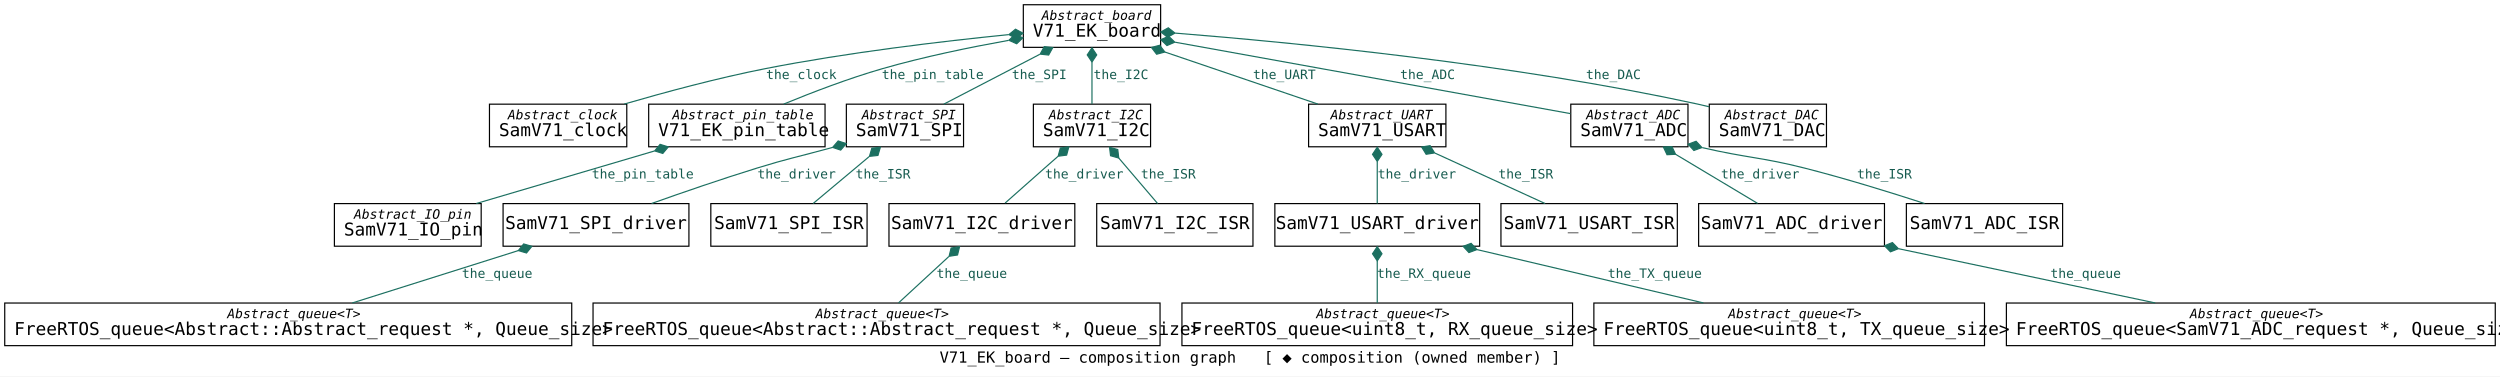
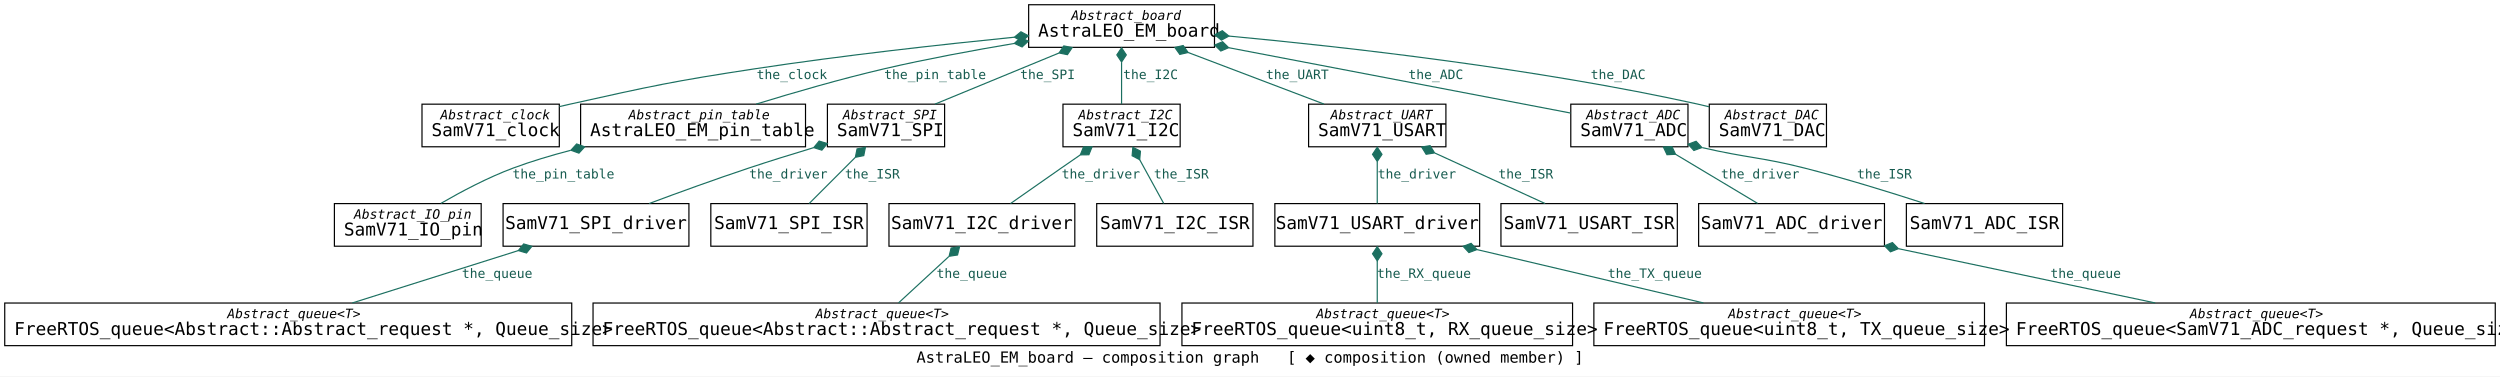
<svg xmlns="http://www.w3.org/2000/svg" width="2112pt" height="318pt" viewBox="0.00 0.00 2112.00 318.00">
  <g id="graph0" class="graph" transform="scale(1 1) rotate(0) translate(4 314)">
    <polygon fill="white" stroke="transparent" points="-4,4 -4,-314 2108,-314 2108,4 -4,4" />
-     <text text-anchor="middle" x="1052" y="-7.6" font-family="Consolas" font-size="13.00">V71_EK_board — composition graph   [ ◆ composition (owned member) ]</text>
+     <text text-anchor="middle" x="1052" y="-7.6" font-family="Consolas" font-size="13.00">AstraLEO_EM_board — composition graph   [ ◆ composition (owned member) ]</text>
    <g id="node1" class="node">
-       <polygon fill="none" stroke="black" points="976.5,-310 860.5,-310 860.5,-274 976.5,-274 976.5,-310" />
-       <text text-anchor="start" x="876" y="-297.2" font-family="Consolas" font-style="italic" font-size="11.00">Abstract_board</text>
-       <text text-anchor="start" x="868.5" y="-283" font-family="Consolas" font-size="15.00">V71_EK_board</text>
+       <polygon fill="none" stroke="black" points="1022,-310 865,-310 865,-274 1022,-274 1022,-310" />
+       <text text-anchor="start" x="901" y="-297.2" font-family="Consolas" font-style="italic" font-size="11.00">Abstract_board</text>
+       <text text-anchor="start" x="873" y="-283" font-family="Consolas" font-size="15.00">AstraLEO_EM_board</text>
    </g>
    <g id="node2" class="node">
-       <polygon fill="none" stroke="black" points="525.5,-226 409.5,-226 409.5,-190 525.5,-190 525.5,-226" />
-       <text text-anchor="start" x="425" y="-213.2" font-family="Consolas" font-style="italic" font-size="11.00">Abstract_clock</text>
-       <text text-anchor="start" x="417.5" y="-199" font-family="Consolas" font-size="15.00">SamV71_clock</text>
+       <polygon fill="none" stroke="black" points="468.5,-226 352.5,-226 352.5,-190 468.5,-190 468.5,-226" />
+       <text text-anchor="start" x="368" y="-213.2" font-family="Consolas" font-style="italic" font-size="11.00">Abstract_clock</text>
+       <text text-anchor="start" x="360.5" y="-199" font-family="Consolas" font-size="15.00">SamV71_clock</text>
    </g>
    <g id="edge1" class="edge">
-       <path fill="none" stroke="#1b6f60" d="M847.97,-284.73C791.94,-279.11 711.78,-269.63 642.5,-256 602.22,-248.08 557.53,-236.02 523.39,-226.1" />
-       <polygon fill="#1b6f60" stroke="#1b6f60" points="848.3,-284.76 854.67,-281.37 860.25,-285.94 853.88,-289.33 848.3,-284.76" />
-       <text text-anchor="middle" x="673" y="-247.2" font-family="Consolas" font-size="11.00" fill="#155a4e"> the_clock</text>
+       <path fill="none" stroke="#1b6f60" d="M852.82,-282.56C791.11,-276.37 707.68,-267.12 634.5,-256 564.27,-245.33 546.85,-241.41 477.5,-226 474.57,-225.35 471.58,-224.66 468.55,-223.96" />
+       <polygon fill="#1b6f60" stroke="#1b6f60" points="852.92,-282.57 859.29,-279.18 864.86,-283.76 858.49,-287.14 852.92,-282.57" />
+       <text text-anchor="middle" x="665" y="-247.2" font-family="Consolas" font-size="11.00" fill="#155a4e"> the_clock</text>
    </g>
    <g id="node3" class="node">
-       <polygon fill="none" stroke="black" points="693,-226 544,-226 544,-190 693,-190 693,-226" />
-       <text text-anchor="start" x="564" y="-213.2" font-family="Consolas" font-style="italic" font-size="11.00">Abstract_pin_table</text>
-       <text text-anchor="start" x="552" y="-199" font-family="Consolas" font-size="15.00">V71_EK_pin_table</text>
+       <polygon fill="none" stroke="black" points="676.5,-226 486.5,-226 486.5,-190 676.5,-190 676.5,-226" />
+       <text text-anchor="start" x="527" y="-213.2" font-family="Consolas" font-style="italic" font-size="11.00">Abstract_pin_table</text>
+       <text text-anchor="start" x="494.5" y="-199" font-family="Consolas" font-size="15.00">AstraLEO_EM_pin_table</text>
    </g>
    <g id="edge2" class="edge">
-       <path fill="none" stroke="#1b6f60" d="M847.92,-279.88C815.24,-274.01 776.07,-265.94 741.5,-256 713.05,-247.82 681.91,-235.88 658.08,-226.09" />
-       <polygon fill="#1b6f60" stroke="#1b6f60" points="848.29,-279.95 854.9,-277.04 860.11,-282.02 853.51,-284.92 848.29,-279.95" />
-       <text text-anchor="middle" x="784" y="-247.2" font-family="Consolas" font-size="11.00" fill="#155a4e"> the_pin_table</text>
+       <path fill="none" stroke="#1b6f60" d="M852.79,-277.28C818.4,-271.51 778.98,-264.23 743.5,-256 706.84,-247.5 666.17,-235.69 634.75,-226.04" />
+       <polygon fill="#1b6f60" stroke="#1b6f60" points="852.9,-277.3 859.47,-274.33 864.74,-279.25 858.17,-282.22 852.9,-277.3" />
+       <text text-anchor="middle" x="786" y="-247.2" font-family="Consolas" font-size="11.00" fill="#155a4e"> the_pin_table</text>
    </g>
    <g id="node5" class="node">
-       <polygon fill="none" stroke="black" points="810,-226 711,-226 711,-190 810,-190 810,-226" />
-       <text text-anchor="start" x="724" y="-213.2" font-family="Consolas" font-style="italic" font-size="11.00">Abstract_SPI</text>
-       <text text-anchor="start" x="719" y="-199" font-family="Consolas" font-size="15.00">SamV71_SPI</text>
+       <polygon fill="none" stroke="black" points="794,-226 695,-226 695,-190 794,-190 794,-226" />
+       <text text-anchor="start" x="708" y="-213.2" font-family="Consolas" font-style="italic" font-size="11.00">Abstract_SPI</text>
+       <text text-anchor="start" x="703" y="-199" font-family="Consolas" font-size="15.00">SamV71_SPI</text>
    </g>
    <g id="edge4" class="edge">
-       <path fill="none" stroke="#1b6f60" d="M874.41,-268.12C848.7,-254.77 816.8,-238.22 793.31,-226.03" />
-       <polygon fill="#1b6f60" stroke="#1b6f60" points="874.73,-268.28 881.9,-267.5 885.38,-273.81 878.21,-274.6 874.73,-268.28" />
-       <text text-anchor="middle" x="874" y="-247.2" font-family="Consolas" font-size="11.00" fill="#155a4e"> the_SPI</text>
+       <path fill="none" stroke="#1b6f60" d="M890.57,-269.19C857.75,-255.67 816.21,-238.55 785.82,-226.03" />
+       <polygon fill="#1b6f60" stroke="#1b6f60" points="890.69,-269.24 897.76,-267.83 901.78,-273.81 894.71,-275.22 890.69,-269.24" />
+       <text text-anchor="middle" x="881" y="-247.2" font-family="Consolas" font-size="11.00" fill="#155a4e"> the_SPI</text>
    </g>
    <g id="node9" class="node">
-       <polygon fill="none" stroke="black" points="968,-226 869,-226 869,-190 968,-190 968,-226" />
-       <text text-anchor="start" x="882" y="-213.2" font-family="Consolas" font-style="italic" font-size="11.00">Abstract_I2C</text>
-       <text text-anchor="start" x="877" y="-199" font-family="Consolas" font-size="15.00">SamV71_I2C</text>
+       <polygon fill="none" stroke="black" points="993,-226 894,-226 894,-190 993,-190 993,-226" />
+       <text text-anchor="start" x="907" y="-213.2" font-family="Consolas" font-style="italic" font-size="11.00">Abstract_I2C</text>
+       <text text-anchor="start" x="902" y="-199" font-family="Consolas" font-size="15.00">SamV71_I2C</text>
    </g>
    <g id="edge8" class="edge">
-       <path fill="none" stroke="#1b6f60" d="M918.5,-261.48C918.5,-249.59 918.5,-236.31 918.5,-226.08" />
-       <polygon fill="#1b6f60" stroke="#1b6f60" points="918.5,-261.61 922.5,-267.61 918.5,-273.61 914.5,-267.61 918.5,-261.61" />
-       <text text-anchor="middle" x="943" y="-247.2" font-family="Consolas" font-size="11.00" fill="#155a4e"> the_I2C</text>
+       <path fill="none" stroke="#1b6f60" d="M943.5,-261.48C943.5,-249.59 943.5,-236.31 943.5,-226.08" />
+       <polygon fill="#1b6f60" stroke="#1b6f60" points="943.5,-261.61 947.5,-267.61 943.5,-273.61 939.5,-267.61 943.5,-261.61" />
+       <text text-anchor="middle" x="968" y="-247.2" font-family="Consolas" font-size="11.00" fill="#155a4e"> the_I2C</text>
    </g>
    <g id="node13" class="node">
      <polygon fill="none" stroke="black" points="1217.5,-226 1101.5,-226 1101.5,-190 1217.5,-190 1217.5,-226" />
      <text text-anchor="start" x="1120" y="-213.2" font-family="Consolas" font-style="italic" font-size="11.00">Abstract_UART</text>
      <text text-anchor="start" x="1109.5" y="-199" font-family="Consolas" font-size="15.00">SamV71_USART</text>
    </g>
    <g id="edge12" class="edge">
-       <path fill="none" stroke="#1b6f60" d="M980.23,-270C1020.28,-256.37 1071.81,-238.84 1109.34,-226.07" />
-       <polygon fill="#1b6f60" stroke="#1b6f60" points="980.09,-270.04 975.7,-275.76 968.73,-273.91 973.12,-268.19 980.09,-270.04" />
-       <text text-anchor="middle" x="1081" y="-247.2" font-family="Consolas" font-size="11.00" fill="#155a4e"> the_UART</text>
+       <path fill="none" stroke="#1b6f60" d="M999.75,-269.64C1035.52,-256.07 1081.2,-238.73 1114.54,-226.07" />
+       <polygon fill="#1b6f60" stroke="#1b6f60" points="999.74,-269.65 995.55,-275.52 988.52,-273.91 992.71,-268.04 999.74,-269.65" />
+       <text text-anchor="middle" x="1092" y="-247.2" font-family="Consolas" font-size="11.00" fill="#155a4e"> the_UART</text>
    </g>
    <g id="node18" class="node">
      <polygon fill="none" stroke="black" points="1422,-226 1323,-226 1323,-190 1422,-190 1422,-226" />
      <text text-anchor="start" x="1336" y="-213.2" font-family="Consolas" font-style="italic" font-size="11.00">Abstract_ADC</text>
      <text text-anchor="start" x="1331" y="-199" font-family="Consolas" font-size="15.00">SamV71_ADC</text>
    </g>
    <g id="edge17" class="edge">
-       <path fill="none" stroke="#1b6f60" d="M988.78,-278.33C1025.62,-271.68 1071.5,-263.4 1112.5,-256 1185.63,-242.79 1270.32,-227.48 1322.66,-218.02" />
-       <polygon fill="#1b6f60" stroke="#1b6f60" points="988.46,-278.38 983.27,-283.39 976.65,-280.51 981.85,-275.51 988.46,-278.38" />
-       <text text-anchor="middle" x="1202" y="-247.2" font-family="Consolas" font-size="11.00" fill="#155a4e"> the_ADC</text>
+       <path fill="none" stroke="#1b6f60" d="M1034.03,-273.7C1121.97,-256.89 1252.24,-231.99 1322.77,-218.51" />
+       <polygon fill="#1b6f60" stroke="#1b6f60" points="1033.97,-273.71 1028.83,-278.76 1022.19,-275.96 1027.33,-270.9 1033.97,-273.71" />
+       <text text-anchor="middle" x="1209" y="-247.2" font-family="Consolas" font-size="11.00" fill="#155a4e"> the_ADC</text>
    </g>
    <g id="node22" class="node">
      <polygon fill="none" stroke="black" points="1539,-226 1440,-226 1440,-190 1539,-190 1539,-226" />
      <text text-anchor="start" x="1453" y="-213.2" font-family="Consolas" font-style="italic" font-size="11.00">Abstract_DAC</text>
      <text text-anchor="start" x="1448" y="-199" font-family="Consolas" font-size="15.00">SamV71_DAC</text>
    </g>
    <g id="edge21" class="edge">
-       <path fill="none" stroke="#1b6f60" d="M988.91,-286.02C1088.24,-278.11 1274.77,-259.96 1430.5,-226 1433.52,-225.34 1436.61,-224.61 1439.72,-223.84" />
-       <polygon fill="#1b6f60" stroke="#1b6f60" points="988.62,-286.05 982.95,-290.5 976.66,-286.98 982.32,-282.53 988.62,-286.05" />
-       <text text-anchor="middle" x="1359" y="-247.2" font-family="Consolas" font-size="11.00" fill="#155a4e"> the_DAC</text>
+       <path fill="none" stroke="#1b6f60" d="M1034.21,-283.52C1132.63,-274.34 1293.97,-256.15 1430.5,-226 1433.52,-225.33 1436.61,-224.6 1439.72,-223.82" />
+       <polygon fill="#1b6f60" stroke="#1b6f60" points="1034.18,-283.53 1028.58,-288.06 1022.23,-284.63 1027.84,-280.09 1034.18,-283.53" />
+       <text text-anchor="middle" x="1363" y="-247.2" font-family="Consolas" font-size="11.00" fill="#155a4e"> the_DAC</text>
    </g>
    <g id="node4" class="node">
      <polygon fill="none" stroke="black" points="402.5,-142 278.5,-142 278.5,-106 402.5,-106 402.5,-142" />
      <text text-anchor="start" x="295" y="-129.2" font-family="Consolas" font-style="italic" font-size="11.00">Abstract_IO_pin</text>
      <text text-anchor="start" x="286.5" y="-115" font-family="Consolas" font-size="15.00">SamV71_IO_pin</text>
    </g>
    <g id="edge3" class="edge">
-       <path fill="none" stroke="#1b6f60" d="M548.78,-186.43C502.37,-172.74 442.12,-154.97 398.36,-142.07" />
-       <polygon fill="#1b6f60" stroke="#1b6f60" points="549.05,-186.51 555.94,-184.38 560.56,-189.91 553.67,-192.05 549.05,-186.51" />
-       <text text-anchor="middle" x="539" y="-163.2" font-family="Consolas" font-size="11.00" fill="#155a4e"> the_pin_table</text>
+       <path fill="none" stroke="#1b6f60" d="M478.03,-186.99C461.58,-182.72 444.92,-177.74 429.5,-172 408.21,-164.08 385.59,-152.08 368.48,-142.19" />
+       <polygon fill="#1b6f60" stroke="#1b6f60" points="478.3,-187.06 485.09,-184.63 489.94,-189.97 483.15,-192.39 478.3,-187.06" />
+       <text text-anchor="middle" x="472" y="-163.2" font-family="Consolas" font-size="11.00" fill="#155a4e"> the_pin_table</text>
    </g>
    <g id="node6" class="node">
      <polygon fill="none" stroke="black" points="578,-142 421,-142 421,-106 578,-106 578,-142" />
      <text text-anchor="middle" x="499.5" y="-120.5" font-family="Consolas" font-size="15.00">SamV71_SPI_driver</text>
    </g>
    <g id="edge5" class="edge">
-       <path fill="none" stroke="#1b6f60" d="M699.28,-189.43C670.29,-181.51 661.37,-179.99 635.5,-172 605.66,-162.79 572.54,-151.37 546.45,-142.09" />
-       <polygon fill="#1b6f60" stroke="#1b6f60" points="699.38,-189.46 706.23,-187.21 710.94,-192.66 704.09,-194.92 699.38,-189.46" />
-       <text text-anchor="middle" x="669" y="-163.2" font-family="Consolas" font-size="11.00" fill="#155a4e"> the_driver</text>
+       <path fill="none" stroke="#1b6f60" d="M683.24,-189.22C665.51,-183.89 646.18,-177.88 628.5,-172 600.34,-162.63 569.06,-151.26 544.36,-142.05" />
+       <polygon fill="#1b6f60" stroke="#1b6f60" points="683.42,-189.27 690.31,-187.16 694.92,-192.71 688.02,-194.82 683.42,-189.27" />
+       <text text-anchor="middle" x="662" y="-163.2" font-family="Consolas" font-size="11.00" fill="#155a4e"> the_driver</text>
    </g>
    <g id="node8" class="node">
      <polygon fill="none" stroke="black" points="728.5,-142 596.5,-142 596.5,-106 728.5,-106 728.5,-142" />
      <text text-anchor="middle" x="662.5" y="-120.5" font-family="Consolas" font-size="15.00">SamV71_SPI_ISR</text>
    </g>
    <g id="edge7" class="edge">
-       <path fill="none" stroke="#1b6f60" d="M730.12,-181.58C714.78,-168.74 696.57,-153.51 682.92,-142.08" />
-       <polygon fill="#1b6f60" stroke="#1b6f60" points="730.51,-181.91 737.68,-182.69 739.72,-189.61 732.55,-188.83 730.51,-181.91" />
-       <text text-anchor="middle" x="742" y="-163.2" font-family="Consolas" font-size="11.00" fill="#155a4e"> the_ISR</text>
+       <path fill="none" stroke="#1b6f60" d="M718.35,-180.85C705.66,-168.16 690.79,-153.29 679.58,-142.08" />
+       <polygon fill="#1b6f60" stroke="#1b6f60" points="718.62,-181.12 725.7,-182.54 727.11,-189.61 720.04,-188.2 718.62,-181.12" />
+       <text text-anchor="middle" x="733" y="-163.2" font-family="Consolas" font-size="11.00" fill="#155a4e"> the_ISR</text>
    </g>
    <g id="node7" class="node">
      <polygon fill="none" stroke="black" points="479,-58 0,-58 0,-22 479,-22 479,-58" />
      <text text-anchor="start" x="188" y="-45.2" font-family="Consolas" font-style="italic" font-size="11.00">Abstract_queue&lt;T&gt;</text>
      <text text-anchor="start" x="8" y="-31" font-family="Consolas" font-size="15.00">FreeRTOS_queue&lt;Abstract::Abstract_request *, Queue_size&gt;</text>
    </g>
    <g id="edge6" class="edge">
      <path fill="none" stroke="#1b6f60" d="M433.74,-102.26C390.41,-88.59 334.36,-70.92 293.62,-58.07" />
      <polygon fill="#1b6f60" stroke="#1b6f60" points="433.87,-102.3 440.79,-100.29 445.31,-105.91 438.39,-107.92 433.87,-102.3" />
      <text text-anchor="middle" x="416" y="-79.2" font-family="Consolas" font-size="11.00" fill="#155a4e"> the_queue</text>
    </g>
    <g id="node10" class="node">
      <polygon fill="none" stroke="black" points="904,-142 747,-142 747,-106 904,-106 904,-142" />
      <text text-anchor="middle" x="825.5" y="-120.5" font-family="Consolas" font-size="15.00">SamV71_I2C_driver</text>
    </g>
    <g id="edge9" class="edge">
-       <path fill="none" stroke="#1b6f60" d="M889.75,-181.88C885.96,-178.56 882.14,-175.2 878.5,-172 867.43,-162.25 855.09,-151.31 845.1,-142.44" />
-       <polygon fill="#1b6f60" stroke="#1b6f60" points="889.92,-182.03 897.07,-182.97 898.95,-189.94 891.8,-188.99 889.92,-182.03" />
-       <text text-anchor="middle" x="912" y="-163.2" font-family="Consolas" font-size="11.00" fill="#155a4e"> the_driver</text>
+       <path fill="none" stroke="#1b6f60" d="M908.49,-183.04C903.13,-179.35 897.66,-175.58 892.5,-172 878.26,-162.12 862.37,-150.98 849.65,-142.03" />
+       <polygon fill="#1b6f60" stroke="#1b6f60" points="908.67,-183.17 915.88,-183.27 918.56,-189.96 911.35,-189.86 908.67,-183.17" />
+       <text text-anchor="middle" x="926" y="-163.2" font-family="Consolas" font-size="11.00" fill="#155a4e"> the_driver</text>
    </g>
    <g id="node12" class="node">
      <polygon fill="none" stroke="black" points="1054.5,-142 922.5,-142 922.5,-106 1054.5,-106 1054.5,-142" />
      <text text-anchor="middle" x="988.5" y="-120.5" font-family="Consolas" font-size="15.00">SamV71_I2C_ISR</text>
    </g>
    <g id="edge11" class="edge">
-       <path fill="none" stroke="#1b6f60" d="M941.14,-180.48C951.9,-167.88 964.44,-153.18 973.92,-142.08" />
-       <polygon fill="#1b6f60" stroke="#1b6f60" points="941.14,-180.48 940.28,-187.64 933.35,-189.61 934.2,-182.45 941.14,-180.48" />
-       <text text-anchor="middle" x="983" y="-163.2" font-family="Consolas" font-size="11.00" fill="#155a4e"> the_ISR</text>
+       <path fill="none" stroke="#1b6f60" d="M958.87,-178.98C965.6,-166.73 973.27,-152.75 979.12,-142.08" />
+       <polygon fill="#1b6f60" stroke="#1b6f60" points="958.82,-179.09 959.44,-186.27 953.04,-189.61 952.42,-182.43 958.82,-179.09" />
+       <text text-anchor="middle" x="994" y="-163.2" font-family="Consolas" font-size="11.00" fill="#155a4e"> the_ISR</text>
    </g>
    <g id="node11" class="node">
      <polygon fill="none" stroke="black" points="976,-58 497,-58 497,-22 976,-22 976,-58" />
      <text text-anchor="start" x="685" y="-45.2" font-family="Consolas" font-style="italic" font-size="11.00">Abstract_queue&lt;T&gt;</text>
      <text text-anchor="start" x="505" y="-31" font-family="Consolas" font-size="15.00">FreeRTOS_queue&lt;Abstract::Abstract_request *, Queue_size&gt;</text>
    </g>
    <g id="edge10" class="edge">
      <path fill="none" stroke="#1b6f60" d="M797.51,-97.22C783.66,-84.45 767.32,-69.4 755.04,-58.08" />
      <polygon fill="#1b6f60" stroke="#1b6f60" points="797.8,-97.48 804.92,-98.6 806.63,-105.61 799.5,-104.49 797.8,-97.48" />
      <text text-anchor="middle" x="817" y="-79.2" font-family="Consolas" font-size="11.00" fill="#155a4e"> the_queue</text>
    </g>
    <g id="node14" class="node">
      <polygon fill="none" stroke="black" points="1246,-142 1073,-142 1073,-106 1246,-106 1246,-142" />
      <text text-anchor="middle" x="1159.5" y="-120.5" font-family="Consolas" font-size="15.00">SamV71_USART_driver</text>
    </g>
    <g id="edge13" class="edge">
      <path fill="none" stroke="#1b6f60" d="M1159.5,-177.48C1159.5,-165.59 1159.5,-152.31 1159.5,-142.08" />
      <polygon fill="#1b6f60" stroke="#1b6f60" points="1159.5,-177.61 1163.5,-183.61 1159.5,-189.61 1155.5,-183.61 1159.5,-177.61" />
      <text text-anchor="middle" x="1193" y="-163.2" font-family="Consolas" font-size="11.00" fill="#155a4e"> the_driver</text>
    </g>
    <g id="node17" class="node">
      <polygon fill="none" stroke="black" points="1413,-142 1264,-142 1264,-106 1413,-106 1413,-142" />
      <text text-anchor="middle" x="1338.5" y="-120.5" font-family="Consolas" font-size="15.00">SamV71_USART_ISR</text>
    </g>
    <g id="edge16" class="edge">
      <path fill="none" stroke="#1b6f60" d="M1208.27,-184.66C1237.61,-171.22 1274.36,-154.38 1301.33,-142.03" />
      <polygon fill="#1b6f60" stroke="#1b6f60" points="1207.93,-184.81 1204.15,-190.95 1197.02,-189.81 1200.81,-183.67 1207.93,-184.81" />
      <text text-anchor="middle" x="1285" y="-163.2" font-family="Consolas" font-size="11.00" fill="#155a4e"> the_ISR</text>
    </g>
    <g id="node15" class="node">
      <polygon fill="none" stroke="black" points="1324.5,-58 994.5,-58 994.5,-22 1324.5,-22 1324.5,-58" />
      <text text-anchor="start" x="1108" y="-45.2" font-family="Consolas" font-style="italic" font-size="11.00">Abstract_queue&lt;T&gt;</text>
      <text text-anchor="start" x="1002.5" y="-31" font-family="Consolas" font-size="15.00">FreeRTOS_queue&lt;uint8_t, RX_queue_size&gt;</text>
    </g>
    <g id="edge14" class="edge">
      <path fill="none" stroke="#1b6f60" d="M1159.5,-93.48C1159.5,-81.59 1159.5,-68.31 1159.5,-58.08" />
      <polygon fill="#1b6f60" stroke="#1b6f60" points="1159.5,-93.61 1163.5,-99.61 1159.5,-105.61 1155.5,-99.61 1159.5,-93.61" />
      <text text-anchor="middle" x="1199" y="-79.2" font-family="Consolas" font-size="11.00" fill="#155a4e"> the_RX_queue</text>
    </g>
    <g id="node16" class="node">
      <polygon fill="none" stroke="black" points="1672.5,-58 1342.5,-58 1342.5,-22 1672.5,-22 1672.5,-58" />
      <text text-anchor="start" x="1456" y="-45.2" font-family="Consolas" font-style="italic" font-size="11.00">Abstract_queue&lt;T&gt;</text>
      <text text-anchor="start" x="1350.5" y="-31" font-family="Consolas" font-size="15.00">FreeRTOS_queue&lt;uint8_t, TX_queue_size&gt;</text>
    </g>
    <g id="edge15" class="edge">
      <path fill="none" stroke="#1b6f60" d="M1243.84,-103.13C1302.31,-89.35 1379.37,-71.19 1435.06,-58.07" />
      <polygon fill="#1b6f60" stroke="#1b6f60" points="1243.71,-103.16 1238.79,-108.43 1232.03,-105.91 1236.95,-100.64 1243.71,-103.16" />
      <text text-anchor="middle" x="1394" y="-79.2" font-family="Consolas" font-size="11.00" fill="#155a4e"> the_TX_queue</text>
    </g>
    <g id="node19" class="node">
      <polygon fill="none" stroke="black" points="1588,-142 1431,-142 1431,-106 1588,-106 1588,-142" />
      <text text-anchor="middle" x="1509.5" y="-120.5" font-family="Consolas" font-size="15.00">SamV71_ADC_driver</text>
    </g>
    <g id="edge18" class="edge">
      <path fill="none" stroke="#1b6f60" d="M1411.59,-183.6C1433.65,-170.4 1460.73,-154.19 1480.82,-142.17" />
      <polygon fill="#1b6f60" stroke="#1b6f60" points="1411.52,-183.65 1408.42,-190.16 1401.22,-189.81 1404.31,-183.3 1411.52,-183.65" />
      <text text-anchor="middle" x="1483" y="-163.2" font-family="Consolas" font-size="11.00" fill="#155a4e"> the_driver</text>
    </g>
    <g id="node21" class="node">
      <polygon fill="none" stroke="black" points="1738.5,-142 1606.5,-142 1606.5,-106 1738.5,-106 1738.5,-142" />
      <text text-anchor="middle" x="1672.5" y="-120.5" font-family="Consolas" font-size="15.00">SamV71_ADC_ISR</text>
    </g>
    <g id="edge20" class="edge">
      <path fill="none" stroke="#1b6f60" d="M1434.19,-189.26C1472.29,-180.48 1484.51,-181.14 1520.5,-172 1554.63,-163.33 1592.47,-151.64 1621.86,-142.09" />
      <polygon fill="#1b6f60" stroke="#1b6f60" points="1433.77,-189.36 1428.86,-194.65 1422.1,-192.15 1427,-186.87 1433.77,-189.36" />
      <text text-anchor="middle" x="1588" y="-163.2" font-family="Consolas" font-size="11.00" fill="#155a4e"> the_ISR</text>
    </g>
    <g id="node20" class="node">
      <polygon fill="none" stroke="black" points="2104,-58 1691,-58 1691,-22 2104,-22 2104,-58" />
      <text text-anchor="start" x="1846" y="-45.2" font-family="Consolas" font-style="italic" font-size="11.00">Abstract_queue&lt;T&gt;</text>
      <text text-anchor="start" x="1699" y="-31" font-family="Consolas" font-size="15.00">FreeRTOS_queue&lt;SamV71_ADC_request *, Queue_size&gt;</text>
    </g>
    <g id="edge19" class="edge">
      <path fill="none" stroke="#1b6f60" d="M1600,-103.87C1665.6,-90.01 1753.53,-71.43 1816.76,-58.06" />
      <polygon fill="#1b6f60" stroke="#1b6f60" points="1599.76,-103.92 1594.72,-109.08 1588.02,-106.41 1593.06,-101.25 1599.76,-103.92" />
      <text text-anchor="middle" x="1758" y="-79.2" font-family="Consolas" font-size="11.00" fill="#155a4e"> the_queue</text>
    </g>
  </g>
</svg>
